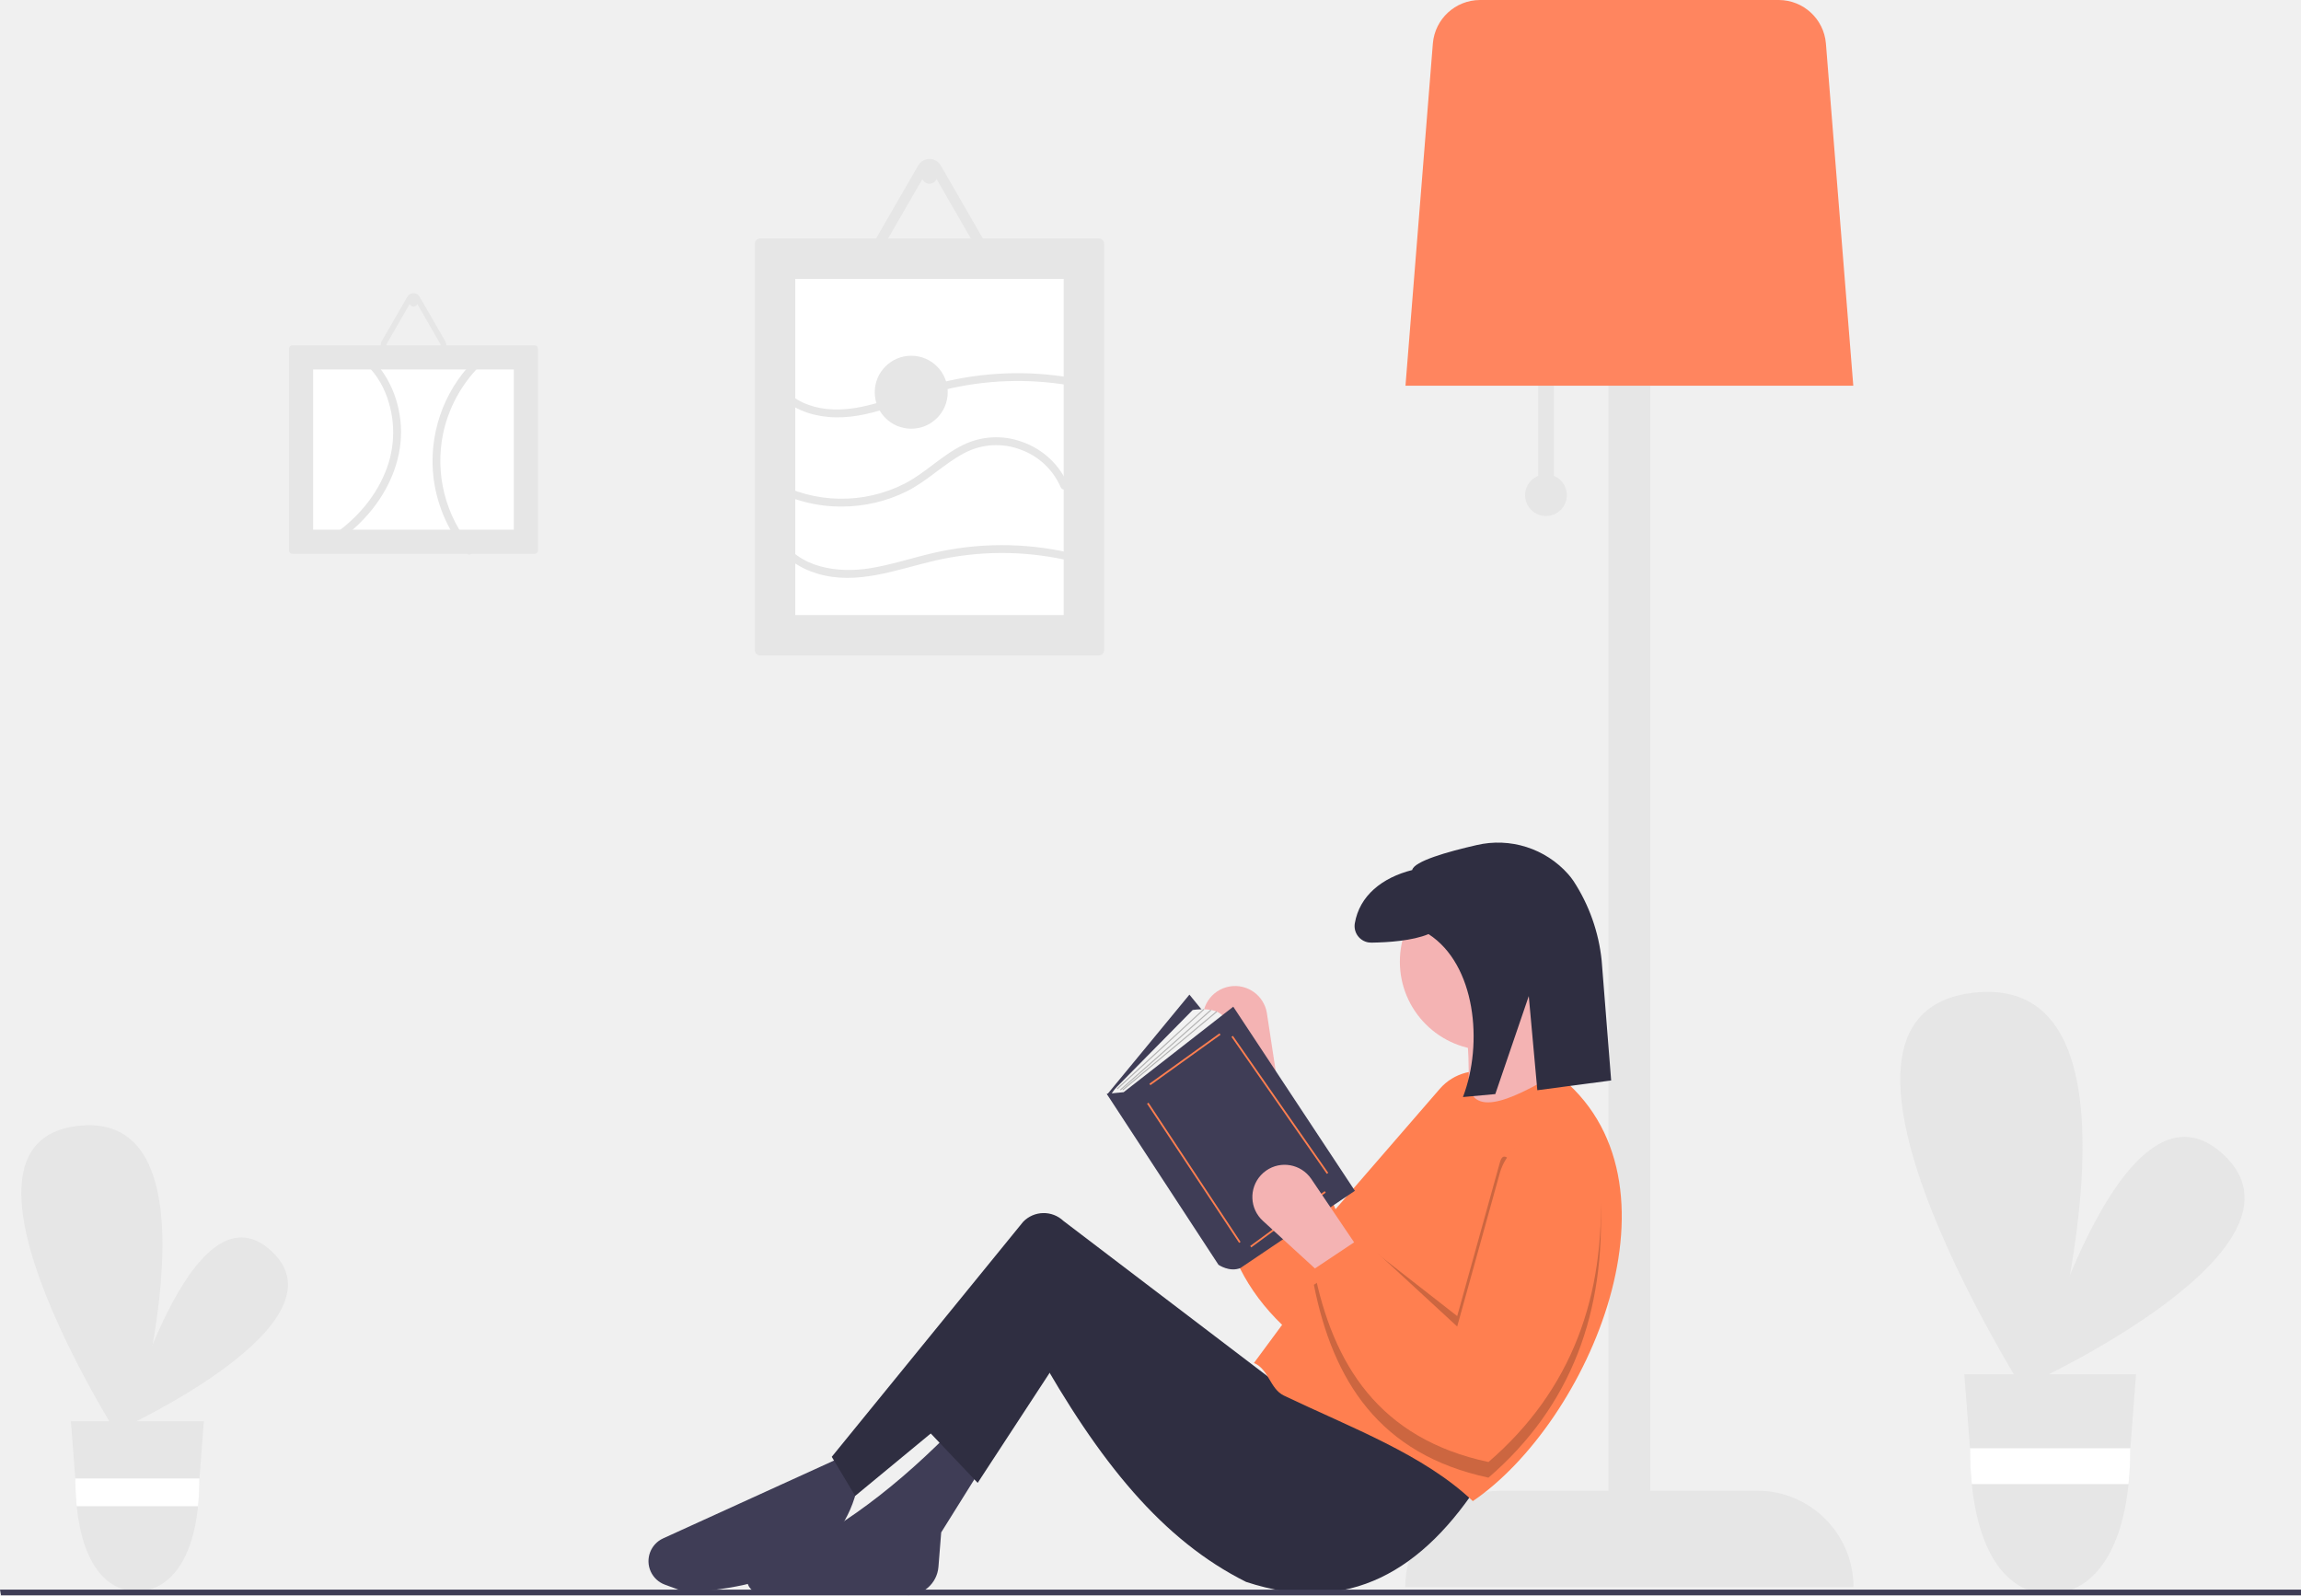
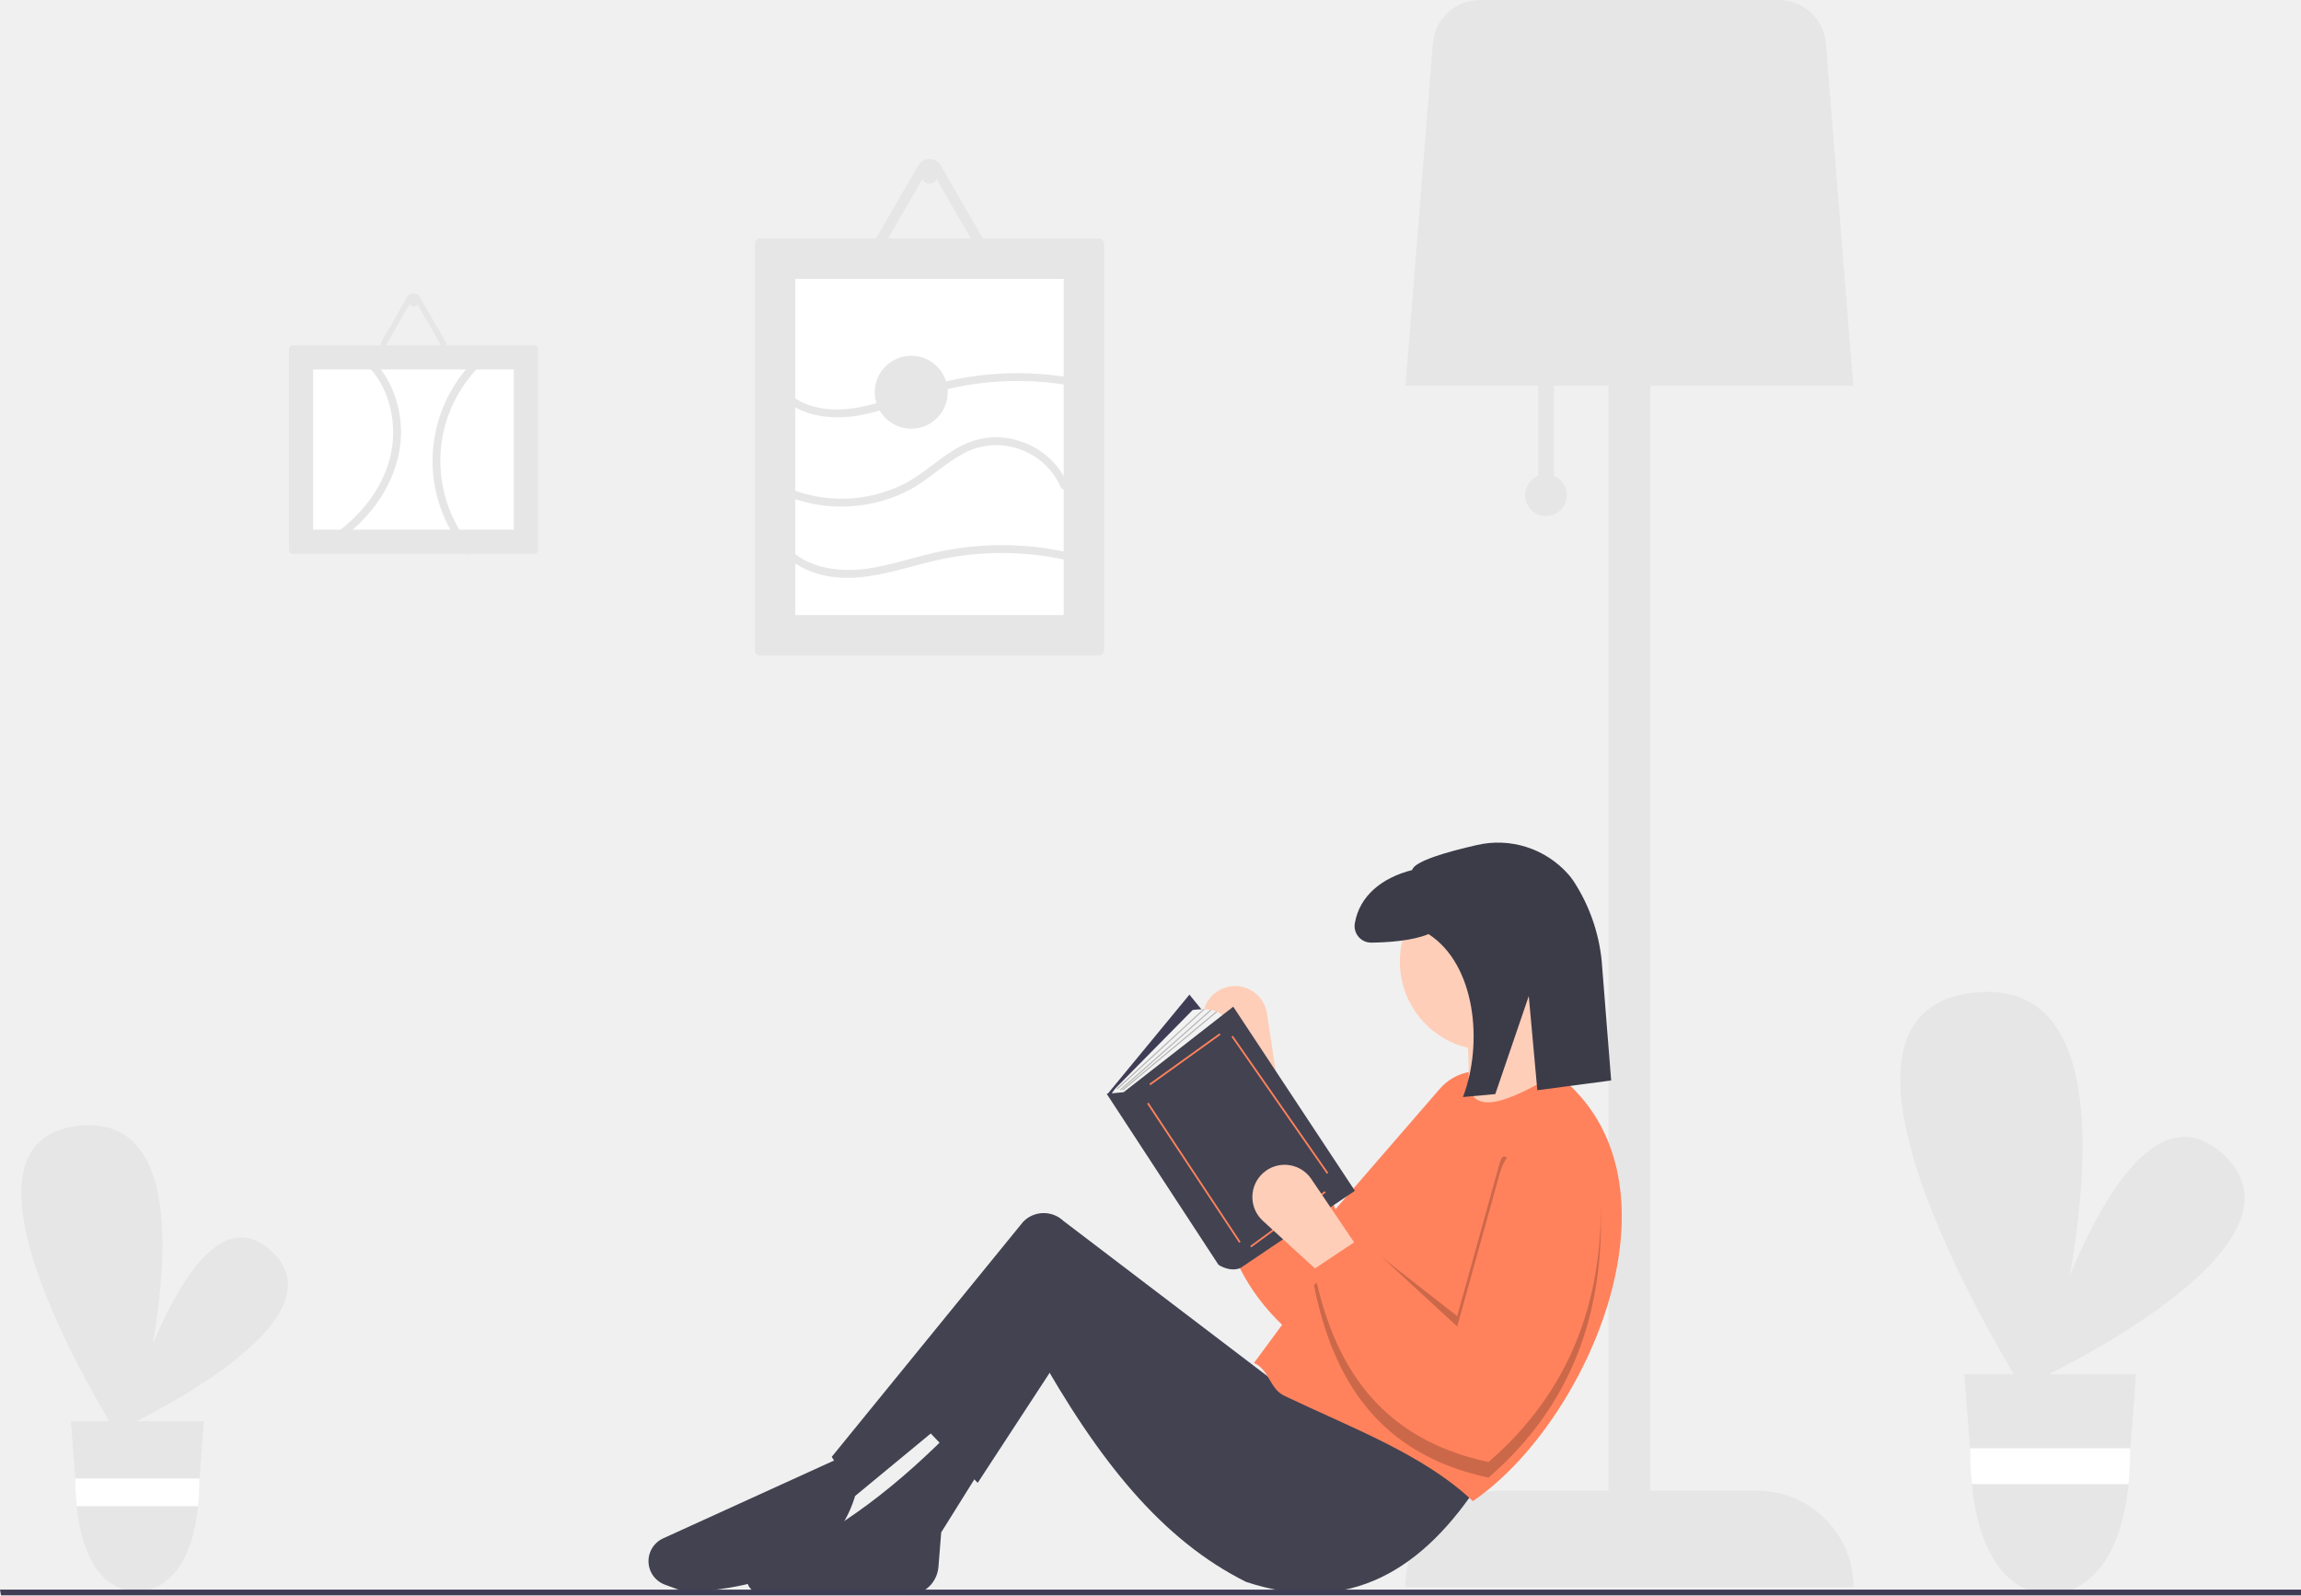
<svg xmlns="http://www.w3.org/2000/svg" version="1.1" id="a90b5256-b423-42d1-825d-5fdc0dc55c5f" x="0px" y="0px" width="882.951px" height="612.148px" viewBox="0 0 882.951 612.148" enable-background="new 0 0 882.951 612.148" xml:space="preserve">
  <path fill="#E6E6E6" d="M780.055,530.318c0,0,112.306-51.7,72.853-87.552S780.055,530.318,780.055,530.318z" />
  <path fill="#E6E6E6" d="M782.01,542.382c0,0,51.62-169.607-24.392-161.495S782.01,542.382,782.01,542.382z" />
-   <path fill="#E6E6E6" d="M819.646,527.34l-2.167,28.372l-0.034,0.49c0.002,4.43-0.222,8.858-0.671,13.266  c-2.94,28.939-15.579,42.128-30.349,42.128c-14.77,0-26.858-13.189-29.799-42.128c-0.449-4.408-0.673-8.835-0.671-13.266  l-0.017-0.396l-0.009-0.095l-2.175-28.372H819.646z" />
-   <path fill="#FFFFFF" d="M755.931,555.711l0.009,0.095l0.017,0.396c-0.002,4.43,0.222,8.858,0.671,13.266h60.148  c0.449-4.408,0.673-8.835,0.671-13.266l0.034-0.49H755.931z" />
+   <path fill="#E6E6E6" d="M819.646,527.34l-2.167,28.372l-0.034,0.49c0.002,4.43-0.222,8.858-0.671,13.266  c-2.94,28.939-15.579,42.128-30.349,42.128s-26.858-13.189-29.799-42.128c-0.449-4.408-0.673-8.835-0.671-13.266l-0.017-0.396  l-0.009-0.095l-2.175-28.372L819.646,527.34L819.646,527.34z" />
+   <path fill="#FFFFFF" d="M755.931,555.711l0.009,0.095l0.017,0.396c-0.002,4.43,0.222,8.858,0.671,13.266h60.148  c0.449-4.408,0.673-8.835,0.671-13.266l0.034-0.49L755.931,555.711L755.931,555.711z" />
  <path fill="#E6E6E6" d="M47.567,547.669c0,0,86.949-40.027,56.404-67.784S47.567,547.669,47.567,547.669z" />
  <path fill="#E6E6E6" d="M49.08,557.009c0,0,39.965-131.312-18.885-125.032S49.08,557.009,49.08,557.009z" />
  <path fill="#E6E6E6" d="M78.219,545.363l-1.677,21.966l-0.027,0.379c0.002,3.43-0.172,6.858-0.519,10.271  c-2.276,22.405-12.061,32.616-23.497,32.616s-20.794-10.211-23.071-32.616c-0.348-3.412-0.521-6.841-0.519-10.271l-0.013-0.306  l-0.007-0.073l-1.684-21.966H78.219z" />
  <path fill="#FFFFFF" d="M28.89,567.329l0.007,0.073l0.013,0.306c-0.002,3.43,0.172,6.858,0.519,10.271h46.567  c0.347-3.412,0.521-6.841,0.519-10.271l0.027-0.379H28.89z" />
-   <path fill="#E6E6E6" d="M590.235,182.587V144h6v38.587c4.096,1.657,6.073,6.32,4.416,10.416s-6.32,6.073-10.416,4.416  c-4.096-1.657-6.073-6.32-4.416-10.416C586.632,184.994,588.225,183.4,590.235,182.587z" />
-   <path fill="#E6E6E6" d="M576.235,572h41V74h16v498h41c20.435,0,37,16.565,37,37v0v0h-172v0C539.235,588.565,555.8,572,576.235,572  C576.235,572,576.235,572,576.235,572z" />
-   <path fill="#FF855F" d="M711.152,148H539.318l10.508-131.34c0.796-9.387,8.625-16.615,18.046-16.66h114.727  c9.421,0.045,17.25,7.273,18.046,16.66L711.152,148z" />
-   <path fill="#F4B3B3" d="M471.896,378.52L471.896,378.52c6.739-1.121,13.111,3.434,14.232,10.173  c0.009,0.055,0.018,0.111,0.026,0.166l4.838,31.749l-16.46,4.366l-12.061-29.581c-2.579-6.326,0.458-13.545,6.784-16.125  C470.105,378.921,470.991,378.67,471.896,378.52z" />
-   <path fill="#FF7F50" d="M472.204,420.548c-9.135,36.302-5.203,69.506,28.812,95.576c40.799-11.247,67.935-38.382,84.491-77.818  c4.208-10.024-0.507-21.561-10.531-25.769c-0.272-0.114-0.546-0.222-0.822-0.324l0,0c-7.678-2.823-16.302-0.6-21.659,5.582  L512.464,464l-18.78-46.589L472.204,420.548z" />
-   <path fill="#3F3D56" d="M263.163,611.007c37.253-1.979,60.395-14.77,66-41l-6-11l-68.695,31.294  c-4.829,2.2-6.961,7.898-4.761,12.728c1.065,2.339,3.023,4.153,5.436,5.038L263.163,611.007z" />
-   <path fill="#3F3D56" d="M291.948,611.27c19.356-0.586,37.97-0.404,55.608,0.79c6.439,0.44,12.033-4.382,12.547-10.816l1.059-13.237  l15-24l-13-13c-21.847,21.759-45.807,40.035-74.263,50.899c-2.338,1.602-2.935,4.796-1.333,7.134  C288.553,610.48,290.204,611.32,291.948,611.27z" />
-   <path fill="#2F2E41" d="M397.163,517.007c24.716,44.226,49.025,74.04,81,90c39.339,12.984,68.09-4.218,90.5-39.5l-65-43l-9.5,9.5  l-86.098-65.518c-4.377-4.144-11.275-3.991-15.464,0.344l-73.438,90.174l9,15L397.163,517.007z" />
-   <polygon fill="#2F2E41" points="375.163,569.007 409.163,517.007 401.163,502.007 356.163,549.007 " />
-   <circle fill="#F4B3B3" cx="571.163" cy="369.007" r="34" />
-   <path fill="#F4B3B3" d="M562.163,432.007l38-13c-5.623-8.936-8.088-19.499-7-30h-31C563.926,404.265,564.19,418.737,562.163,432.007  z" />
-   <path fill="#FF7F50" d="M481.163,523.007c5.697,2.339,6.113,9.923,11.5,12.5c26.039,12.459,53.589,22.568,72.5,40.5  c44.193-30.01,85.155-123.217,32-164c-18.144,10.617-34.351,18.215-34,0L481.163,523.007z" />
+   <path fill="#E6E6E6" d="M590.235,182.587V144h6v38.587c4.096,1.657,6.073,6.32,4.416,10.416s-6.32,6.073-10.416,4.416  s-6.073-6.32-4.416-10.416C586.632,184.994,588.225,183.4,590.235,182.587z" />
+   <path fill="#E6E6E6" d="M576.235,572h41V74h16v498h41c20.435,0,37,16.565,37,37l0,0l0,0h-172l0,0  C539.235,588.565,555.8,572,576.235,572L576.235,572z" />
+   <path fill="#E6E6E6" d="M711.152,148H539.318l10.508-131.34c0.796-9.387,8.625-16.615,18.046-16.66h114.727  c9.421,0.045,17.25,7.273,18.046,16.66L711.152,148z" />
+   <path fill="#FECEB8" d="M471.896,378.52L471.896,378.52c6.739-1.121,13.111,3.434,14.232,10.173  c0.009,0.055,0.018,0.111,0.026,0.166l4.838,31.749l-16.46,4.366l-12.061-29.581c-2.579-6.326,0.458-13.545,6.784-16.125  C470.105,378.921,470.991,378.67,471.896,378.52z" />
+   <path fill="#FF825C" d="M472.204,420.548c-9.135,36.302-5.203,69.506,28.812,95.576c40.799-11.247,67.935-38.382,84.491-77.818  c4.208-10.024-0.507-21.561-10.531-25.769c-0.272-0.114-0.546-0.222-0.822-0.324l0,0c-7.678-2.823-16.302-0.6-21.659,5.582  L512.464,464l-18.78-46.589L472.204,420.548z" />
+   <path fill="#424251" d="M263.163,611.007c37.253-1.979,60.395-14.77,66-41l-6-11l-68.695,31.294  c-4.829,2.2-6.961,7.898-4.761,12.728c1.065,2.339,3.023,4.153,5.436,5.038L263.163,611.007z" />
+   <path fill="#424251" d="M291.948,611.27c19.356-0.586,37.97-0.404,55.608,0.79c6.439,0.44,12.033-4.382,12.547-10.816l1.059-13.237  l15-24l-13-13c-21.847,21.759-45.807,40.035-74.263,50.899c-2.338,1.602-2.935,4.796-1.333,7.134  C288.553,610.48,290.204,611.32,291.948,611.27z" />
+   <path fill="#424251" d="M397.163,517.007c24.716,44.226,49.025,74.04,81,90c39.339,12.984,68.09-4.218,90.5-39.5l-65-43l-9.5,9.5  l-86.098-65.518c-4.377-4.144-11.275-3.991-15.464,0.344l-73.438,90.174l9,15L397.163,517.007z" />
+   <polygon fill="#424251" points="375.163,569.007 409.163,517.007 401.163,502.007 356.163,549.007 " />
+   <circle fill="#FECEB8" cx="571.163" cy="369.007" r="34" />
+   <path fill="#FECEB8" d="M562.163,432.007l38-13c-5.623-8.936-8.088-19.499-7-30h-31C563.926,404.265,564.19,418.737,562.163,432.007  z" />
+   <path fill="#FF825C" d="M481.163,523.007c5.697,2.339,6.113,9.923,11.5,12.5c26.039,12.459,53.589,22.568,72.5,40.5  c44.193-30.01,85.155-123.217,32-164c-18.144,10.617-34.351,18.215-34,0L481.163,523.007z" />
  <path opacity="0.2" enable-background="new    " d="M504.163,483.007l18.5-6.5l36.5,28.5l16.362-58.903  c1.135-4.085,2.974-2.015,5.614,0.823c7.97-7.377,20.412-6.896,27.789,1.074c3.159,3.413,5.007,7.836,5.214,12.483  c1.946,42.726-10.938,78.874-42.978,106.523c-41.907-8.973-59.692-37.286-67-74l1.981-1.321  C505.414,488.849,504.754,485.956,504.163,483.007z" />
-   <path fill="#2F2E41" d="M566.588,324.281c-11.215,2.562-23.98,6.193-24.696,9.567c-11.537,2.907-20.245,9.871-22.023,20.487  c-0.561,3.466,1.794,6.731,5.26,7.292c0.37,0.06,0.744,0.087,1.118,0.081c6.274-0.081,15.693-0.682,21.912-3.279  c18.067,11.641,21.099,41.918,13.209,62.528l12.416-1.138l12.845-37.602l3.281,36.124l28.333-3.746l-3.649-46.065  c-1.122-10.857-4.816-21.29-10.778-30.433c-0.619-0.918-1.297-1.796-2.028-2.627C593.007,325.548,579.486,321.25,566.588,324.281z" />
+   <path fill="#3C3C49" d="M566.588,324.281c-11.215,2.562-23.98,6.193-24.696,9.567c-11.537,2.907-20.245,9.871-22.023,20.487  c-0.561,3.466,1.794,6.731,5.26,7.292c0.37,0.06,0.744,0.087,1.118,0.081c6.274-0.081,15.693-0.682,21.912-3.279  c18.067,11.641,21.099,41.918,13.209,62.528l12.416-1.138l12.845-37.602l3.281,36.124l28.333-3.746l-3.649-46.065  c-1.122-10.857-4.816-21.29-10.778-30.433c-0.619-0.918-1.297-1.796-2.028-2.627C593.007,325.548,579.486,321.25,566.588,324.281z" />
  <polygon fill="#3F3D56" points="502.666,438.428 471.549,475.011 424.873,419.925 456.411,381.659 " />
  <path fill="#F2F2F2" d="M432.863,421.187l37.004-30.276c-2.103-5.046-12.195-3.364-12.195-3.364l-28.966,29.366  c-1.009,1.023-1.874,2.178-2.571,3.433l0,0L432.863,421.187z" />
-   <path fill="#3F3D56" d="M431.181,419.084l42.05-32.799l46.676,70.645l-43.943,29.646c-4.205,1.682-8.41-1.262-8.41-1.262  l-42.891-65.599L431.181,419.084z" />
-   <rect x="454.388" y="389.898" transform="matrix(0.5835 0.8121 -0.8121 0.5835 519.4595 -200.0007)" fill="#FF7F50" width="0.681" height="33.143" />
-   <rect x="426.079" y="449.651" transform="matrix(0.5517 0.8341 -0.8341 0.5517 580.7014 -180.333)" fill="#FF7F50" width="64.029" height="0.682" />
-   <rect x="493.915" y="450.117" transform="matrix(0.5926 0.8055 -0.8055 0.5926 578.1945 -207.5181)" fill="#FF7F50" width="0.682" height="35.492" />
-   <rect x="459.082" y="423.579" transform="matrix(0.5713 0.8208 -0.8208 0.5713 558.4981 -221.3302)" fill="#FF7F50" width="64.041" height="0.681" />
-   <rect x="445.085" y="379.972" transform="matrix(0.6762 0.7367 -0.7367 0.6762 440.7819 -197.7102)" fill="#B3B3B3" width="0.42" height="45.164" />
-   <rect x="447.103" y="379.705" transform="matrix(0.6618 0.7497 -0.7497 0.6618 453.3148 -199.0814)" fill="#B3B3B3" width="0.421" height="46.389" />
-   <rect x="448.611" y="379.712" transform="matrix(0.6403 0.7681 -0.7681 0.6403 471.1727 -199.7156)" fill="#B3B3B3" width="0.421" height="46.997" />
-   <path fill="#F4B3B3" d="M485.87,449.168L485.87,449.168c5.608-3.901,13.317-2.518,17.219,3.09c0.032,0.046,0.064,0.092,0.095,0.139  l17.98,26.61l-13,11l-23.576-21.555c-5.042-4.61-5.392-12.434-0.782-17.476C484.423,450.298,485.116,449.692,485.87,449.168z" />
-   <path fill="#FF7F50" d="M504.163,487.007c7.308,36.714,25.093,65.027,67,74c32.04-27.65,44.925-63.797,42.978-106.523  c-0.495-10.86-9.7-19.262-20.56-18.767c-0.294,0.013-0.588,0.033-0.882,0.06l0,0c-8.147,0.741-14.985,6.445-17.175,14.327  l-16.362,58.903l-36.937-34.042L504.163,487.007z" />
+   <path fill="#424251" d="M431.181,419.084l42.05-32.799l46.676,70.645l-43.943,29.646c-4.205,1.682-8.41-1.262-8.41-1.262  l-42.891-65.599L431.181,419.084z" />
+   <rect x="454.36" y="389.888" transform="matrix(-0.5835 -0.8121 0.8121 -0.5835 389.9315 1012.897)" fill="#FF825C" width="0.681" height="33.143" />
+   <rect x="426.074" y="449.683" transform="matrix(-0.5517 -0.8341 0.8341 -0.5517 335.4637 1080.368)" fill="#FF825C" width="64.038" height="0.682" />
+   <rect x="493.886" y="450.114" transform="matrix(-0.5926 -0.8055 0.8055 -0.5926 410.2445 1143.212)" fill="#FF825C" width="0.682" height="35.492" />
+   <rect x="459.087" y="423.611" transform="matrix(-0.5713 -0.8208 0.8208 -0.5713 423.7077 1069.228)" fill="#FF825C" width="64.05" height="0.681" />
+   <rect x="445.119" y="379.965" transform="matrix(-0.6762 -0.7367 0.7367 -0.6762 449.9058 1002.829)" fill="#B3B3B3" width="0.42" height="45.161" />
+   <rect x="447.083" y="379.712" transform="matrix(-0.6618 -0.7497 0.7497 -0.6618 441.253 1004.879)" fill="#B3B3B3" width="0.421" height="46.392" />
+   <rect x="448.637" y="379.702" transform="matrix(-0.6403 -0.7681 0.7681 -0.6403 426.5465 1006.138)" fill="#B3B3B3" width="0.421" height="46.994" />
+   <path fill="#FECEB8" d="M485.87,449.168L485.87,449.168c5.608-3.901,13.317-2.518,17.219,3.09c0.032,0.046,0.064,0.092,0.095,0.139  l17.98,26.61l-13,11l-23.576-21.555c-5.042-4.61-5.392-12.434-0.782-17.476C484.423,450.298,485.116,449.692,485.87,449.168z" />
+   <path fill="#FF825C" d="M504.163,487.007c7.308,36.714,25.093,65.027,67,74c32.04-27.65,44.925-63.797,42.978-106.523  c-0.495-10.86-9.7-19.262-20.56-18.767c-0.294,0.013-0.588,0.033-0.882,0.06l0,0c-8.147,0.741-14.985,6.445-17.175,14.327  l-16.362,58.903l-36.937-34.042L504.163,487.007z" />
  <polygon fill="#3F3D56" points="0.395,612.148 882.951,612.148 882.951,609.966 0,609.966 " />
-   <path fill="#E6E6E6" d="M421.663,91.507c1.104,0.001,1.999,0.896,2,2v156c-0.001,1.104-0.896,1.999-2,2h-130  c-1.104-0.001-1.999-0.896-2-2v-156c0.001-1.104,0.896-1.999,2-2L421.663,91.507z" />
+   <path fill="#E6E6E6" d="M421.663,91.507c1.104,0.001,1.999,0.896,2,2v156c-0.001,1.104-0.896,1.999-2,2h-130  c-1.104-0.001-1.999-0.896-2-2v-156c0.001-1.104,0.896-1.999,2-2H421.663z" />
  <path fill="#FFFFFF" d="M408.163,236.007h-103v-129h103V236.007z" />
-   <path fill="#E6E6E6" d="M205.23,132.507c0.659,0.001,1.193,0.535,1.194,1.194v77.612c-0.001,0.659-0.535,1.193-1.194,1.194h-93.134  c-0.659-0.001-1.193-0.535-1.194-1.194v-77.612c0.001-0.659,0.535-1.193,1.194-1.194L205.23,132.507z" />
+   <path fill="#E6E6E6" d="M205.23,132.507c0.659,0.001,1.193,0.535,1.194,1.194v77.612c-0.001,0.659-0.535,1.193-1.194,1.194h-93.134  c-0.659-0.001-1.193-0.535-1.194-1.194v-77.612c0.001-0.659,0.535-1.193,1.194-1.194H205.23z" />
  <path fill="#FFFFFF" d="M197.17,141.761v61.493h-77.015v-61.493H197.17z" />
  <path fill="#E6E6E6" d="M338.476,102.507h36.373c2.755,0.011,4.997-2.214,5.008-4.969c0.003-0.889-0.231-1.763-0.678-2.531  l-18.187-31.5c-0.015-0.026-0.03-0.052-0.045-0.078c-0.806-1.359-2.214-2.25-3.787-2.398l-0.026-0.002  c-0.155-0.014-0.313-0.021-0.472-0.021c-1.789-0.011-3.445,0.945-4.33,2.5l-18.187,31.5c-1.381,2.392-0.561,5.45,1.831,6.83  C336.737,102.276,337.599,102.507,338.476,102.507L338.476,102.507z M375.853,97.502c-0.002,0.177-0.049,0.351-0.138,0.505  c-0.176,0.312-0.508,0.504-0.866,0.5h-36.373c-0.358,0.004-0.69-0.188-0.866-0.5c-0.089-0.153-0.136-0.327-0.138-0.504  c0.001-0.174,0.049-0.345,0.138-0.495l18.187-31.5c0.276-0.478,0.888-0.642,1.367-0.366c0.152,0.088,0.278,0.214,0.366,0.366  l18.187,31.5C375.805,97.157,375.852,97.328,375.853,97.502z" />
  <circle fill="#E6E6E6" cx="356.663" cy="67.507" r="3" />
  <path fill="#E6E6E6" d="M148.803,135.007h19.72c1.494,0.006,2.709-1.2,2.715-2.694c0.002-0.482-0.125-0.956-0.368-1.372  l-9.86-17.078l-0.025-0.042c-0.437-0.737-1.2-1.22-2.053-1.3l-0.014-0.001c-0.084-0.008-0.17-0.012-0.256-0.012  c-0.97-0.006-1.868,0.512-2.348,1.355l-9.86,17.078c-0.748,1.297-0.304,2.955,0.993,3.703  C147.86,134.882,148.327,135.007,148.803,135.007L148.803,135.007z M169.068,132.293c-0.001,0.096-0.027,0.19-0.075,0.274  c-0.095,0.169-0.275,0.273-0.47,0.271h-19.72c-0.194,0.002-0.374-0.102-0.47-0.271c-0.048-0.083-0.074-0.177-0.075-0.273  c0.001-0.095,0.026-0.187,0.075-0.268l9.86-17.079c0.15-0.259,0.482-0.348,0.741-0.198c0.082,0.048,0.151,0.116,0.198,0.198  l9.86,17.078C169.041,132.106,169.067,132.199,169.068,132.293L169.068,132.293z" />
  <circle fill="#E6E6E6" cx="158.663" cy="116.031" r="1.627" />
  <path fill="#E6E6E6" d="M406.985,186.888c-2.905-6.669-8.423-11.849-15.262-14.327c-7.121-2.749-15.087-2.253-21.812,1.357  c-7.804,4.142-14.042,10.653-21.968,14.617c-7.706,3.818-16.186,5.815-24.786,5.839c-9.737,0.076-19.323-2.412-27.793-7.214  c-0.701-0.443-0.911-1.37-0.468-2.071c0.421-0.668,1.288-0.895,1.982-0.52c15.593,8.738,34.527,9.086,50.43,0.925  c7.951-4.169,14.251-10.901,22.351-14.807c6.946-3.371,14.951-3.82,22.231-1.248c8.104,2.718,14.653,8.781,17.988,16.651  C410.606,187.877,407.705,188.655,406.985,186.888L406.985,186.888z" />
  <path fill="#E6E6E6" d="M409.355,214.931c-16.648-3.717-33.918-3.657-50.54,0.175c-14.766,3.424-30.009,9.585-45.234,4.99  c-6.802-2.053-13.035-6.158-16.53-12.477c-0.935-1.691,1.655-3.206,2.59-1.514c6.579,11.897,21.992,13.904,34.166,11.952  c8.134-1.304,15.974-3.92,23.98-5.791c17.213-4.036,35.117-4.114,52.364-0.228C412.036,212.458,411.239,215.351,409.355,214.931  L409.355,214.931z" />
  <path fill="#E6E6E6" d="M410.436,147.872c-15.963-2.715-32.313-2.133-48.042,1.709c-14.695,3.6-29.059,11.826-44.597,10.405  c-7.194-0.658-14.316-3.303-19.203-8.807c-1.278-1.439,0.836-3.569,2.121-2.121c4.216,4.747,10.288,7.208,16.519,7.873  c7.182,0.766,14.238-0.722,21.074-2.836c7.566-2.34,14.917-5.305,22.609-7.239c16.457-4.132,33.597-4.772,50.316-1.877  C413.133,145.303,412.328,148.195,410.436,147.872L410.436,147.872z" />
  <path fill="#E6E6E6" d="M183.759,140.747c-6.897,7.063-11.655,15.934-13.722,25.587c-3.222,15.56,0.897,31.737,11.168,43.861  c1.243,1.463-0.869,3.596-2.121,2.121c-6.905-8.136-11.315-18.092-12.699-28.673c-2.043-16.546,3.573-33.121,15.253-45.018  C182.991,137.245,185.112,139.367,183.759,140.747L183.759,140.747z" />
  <path fill="#E6E6E6" d="M138.748,134.346c9.194,6.743,14.341,17.627,15.065,28.885c0.754,11.714-3.714,23.026-10.907,32.12  c-4.197,5.237-9.211,9.763-14.848,13.404c-1.62,1.06-3.125-1.536-1.514-2.59c9.185-6.01,17.044-14.546,21.217-24.791  c4.109-9.828,4.14-20.887,0.087-30.738c-2.248-5.434-5.913-10.166-10.614-13.7C135.693,135.806,137.188,133.202,138.748,134.346  L138.748,134.346z" />
  <circle fill="#E6E6E6" cx="349.663" cy="150.507" r="14" />
</svg>
